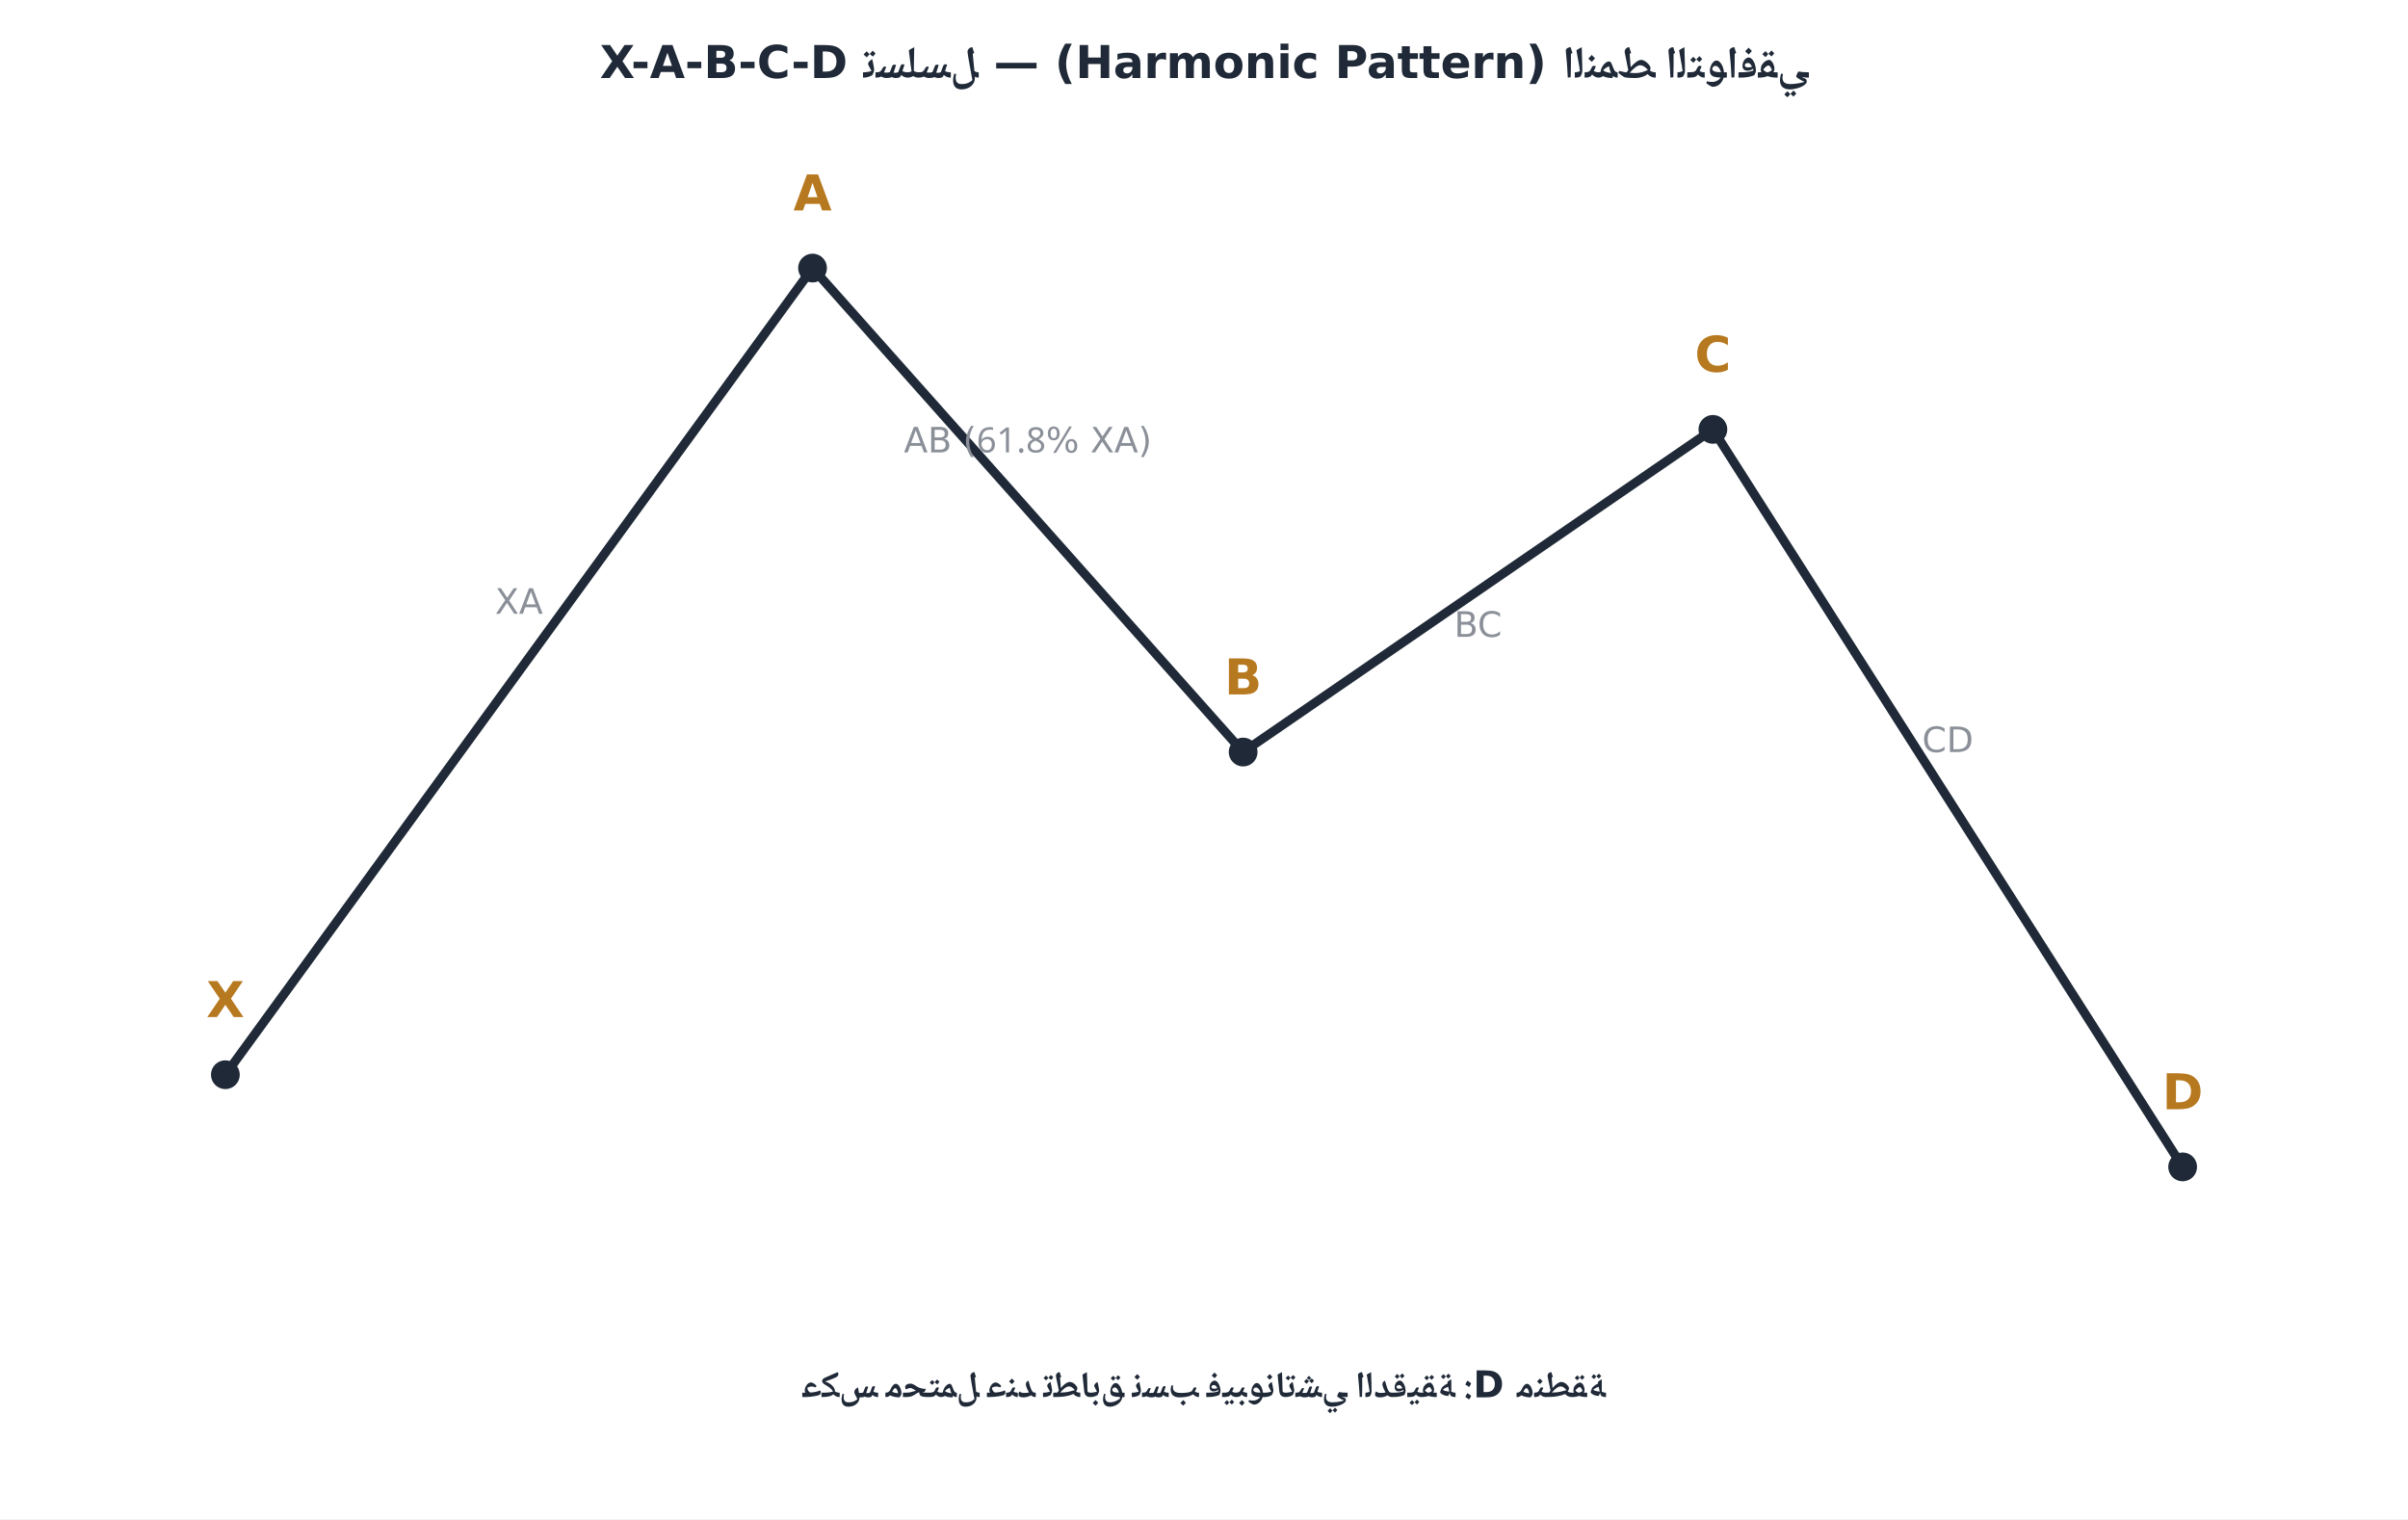
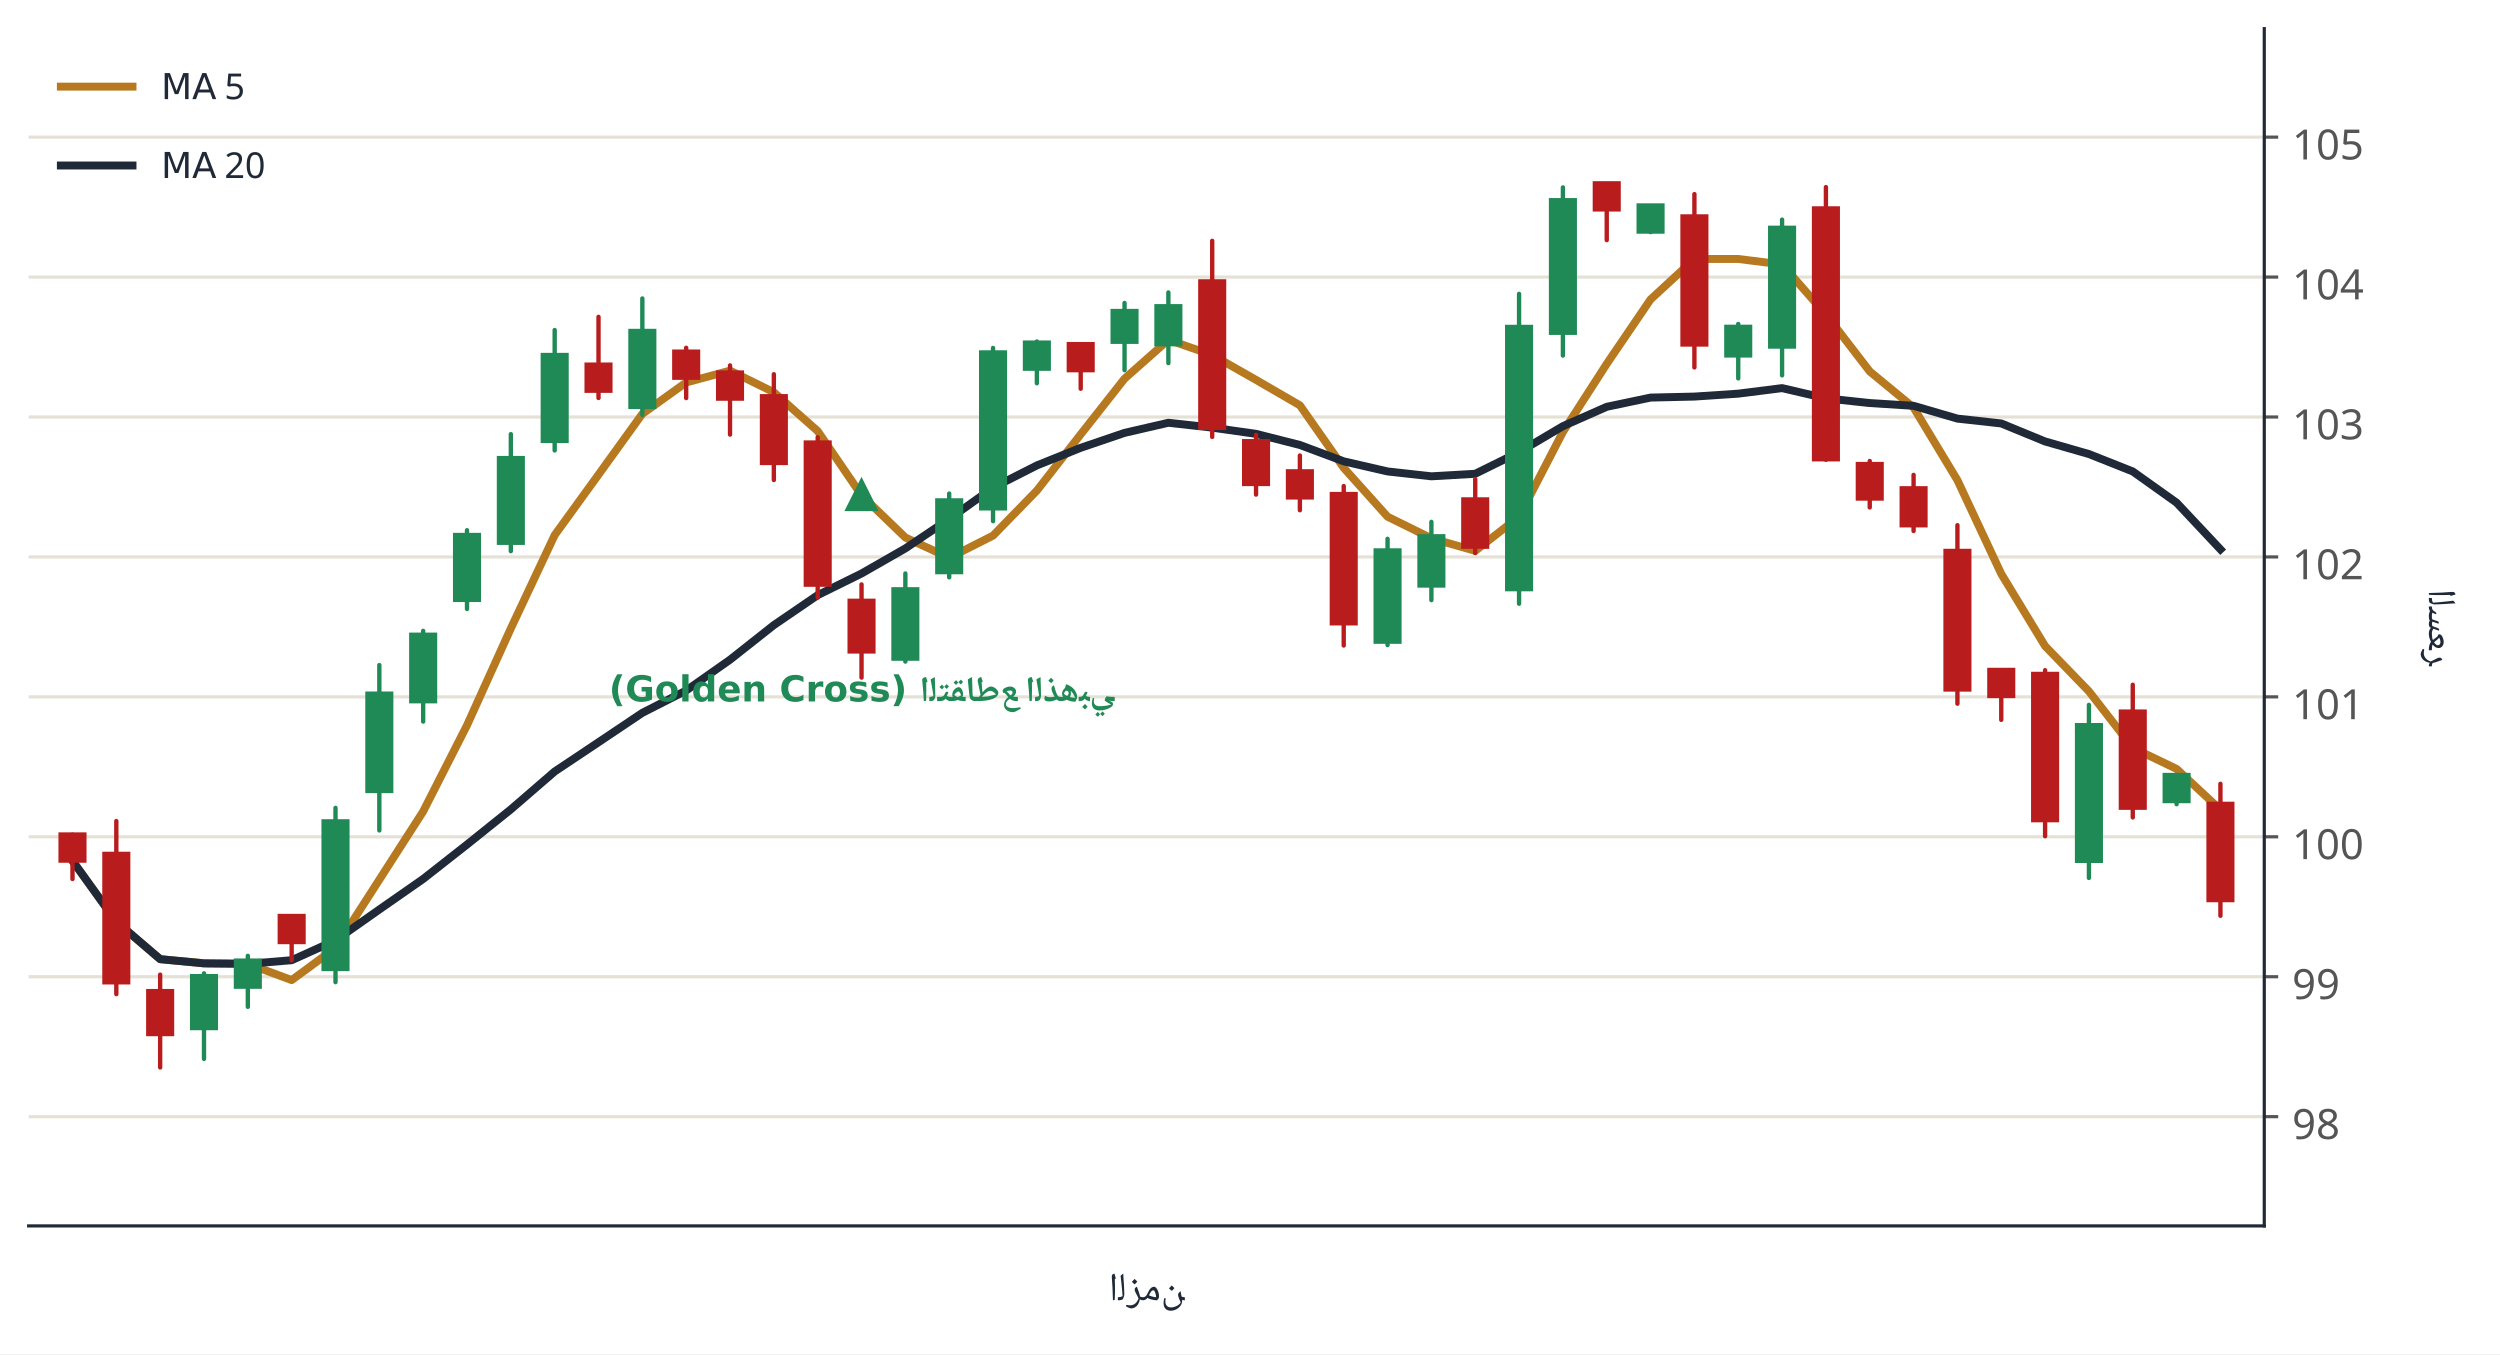
- <svg xmlns="http://www.w3.org/2000/svg" xmlns:xlink="http://www.w3.org/1999/xlink" width="585.15pt" height="369.15pt" viewBox="0 0 585.15 369.15" version="1.1">
+ <svg xmlns="http://www.w3.org/2000/svg" xmlns:xlink="http://www.w3.org/1999/xlink" width="628.35pt" height="340.35pt" viewBox="0 0 628.35 340.35" version="1.1">
  <defs>
    <style type="text/css">*{stroke-linejoin: round; stroke-linecap: butt}</style>
  </defs>
  <g id="figure_1">
    <g id="patch_1">
-       <path d="M 0 369.15  L 585.15 369.15  L 585.15 0  L 0 0  z " style="fill: #ffffff" />
+       <path d="M 0 340.35  L 628.35 340.35  L 628.35 0  L 0 0  z " style="fill: #ffffff" />
    </g>
    <g id="axes_1">
      <g id="patch_2">
-         <path d="M 7.2 361.95  L 577.95 361.95  L 577.95 25.933  L 7.2 25.933  z " style="fill: #ffffff" />
-       </g>
-       <g id="matplotlib.axis_1" />
-       <g id="matplotlib.axis_2" />
-       <g id="line2d_1">
-         <path d="M 54.763 261.145  L 197.45 65.135  L 302.087 182.741  L 416.238 104.337  L 530.388 283.546  " clip-path="url(#pdbd29be520)" style="fill: none; stroke: #1f2937; stroke-width: 2.2; stroke-linecap: square" />
+         <path d="M 7.2 308.12  L 569.101 308.12  L 569.101 7.2  L 7.2 7.2  z " style="fill: #ffffff" />
+       </g>
+       <g id="matplotlib.axis_1">
+         <g id="text_1">
+           <text style="font-size: 10px; font-family: 'Noto Naskh Arabic', 'DejaVu Sans'; text-anchor: middle; fill: #1f2937" x="288.151" y="326.81" transform="rotate(-0 288.1505 326.81)">​ﻦﻣﺰﻟﺍ</text>
+         </g>
+       </g>
+       <g id="matplotlib.axis_2">
+         <g id="ytick_1">
+           <g id="line2d_1">
+             <path d="M 7.2 280.663  L 569.101 280.663  " clip-path="url(#pe70c24954d)" style="fill: none; stroke: #e6e1d6; stroke-width: 0.8; stroke-linecap: square" />
+           </g>
+           <g id="line2d_2">
+             <defs>
+               <path id="m3ee9e5694a" d="M 0 0  L 3.5 0  " style="stroke: #555555; stroke-width: 0.8" />
+             </defs>
+             <g>
+               <use xlink:href="#m3ee9e5694a" x="569.101" y="280.663" style="fill: #555555; stroke: #555555; stroke-width: 0.8" />
+             </g>
+           </g>
+           <g id="text_2">
+             <text style="font-size: 10.5px; font-family: 'Noto Naskh Arabic', 'DejaVu Sans'; text-anchor: start; fill: #555555" x="576.101" y="286.275" transform="rotate(-0 576.101 286.2749)">98</text>
+           </g>
+         </g>
+         <g id="ytick_2">
+           <g id="line2d_3">
+             <path d="M 7.2 245.492  L 569.101 245.492  " clip-path="url(#pe70c24954d)" style="fill: none; stroke: #e6e1d6; stroke-width: 0.8; stroke-linecap: square" />
+           </g>
+           <g id="line2d_4">
+             <g>
+               <use xlink:href="#m3ee9e5694a" x="569.101" y="245.492" style="fill: #555555; stroke: #555555; stroke-width: 0.8" />
+             </g>
+           </g>
+           <g id="text_3">
+             <text style="font-size: 10.5px; font-family: 'Noto Naskh Arabic', 'DejaVu Sans'; text-anchor: start; fill: #555555" x="576.101" y="251.104" transform="rotate(-0 576.101 251.1042)">99</text>
+           </g>
+         </g>
+         <g id="ytick_3">
+           <g id="line2d_5">
+             <path d="M 7.2 210.321  L 569.101 210.321  " clip-path="url(#pe70c24954d)" style="fill: none; stroke: #e6e1d6; stroke-width: 0.8; stroke-linecap: square" />
+           </g>
+           <g id="line2d_6">
+             <g>
+               <use xlink:href="#m3ee9e5694a" x="569.101" y="210.321" style="fill: #555555; stroke: #555555; stroke-width: 0.8" />
+             </g>
+           </g>
+           <g id="text_4">
+             <text style="font-size: 10.5px; font-family: 'Noto Naskh Arabic', 'DejaVu Sans'; text-anchor: start; fill: #555555" x="576.101" y="215.934" transform="rotate(-0 576.101 215.9335)">100</text>
+           </g>
+         </g>
+         <g id="ytick_4">
+           <g id="line2d_7">
+             <path d="M 7.2 175.151  L 569.101 175.151  " clip-path="url(#pe70c24954d)" style="fill: none; stroke: #e6e1d6; stroke-width: 0.8; stroke-linecap: square" />
+           </g>
+           <g id="line2d_8">
+             <g>
+               <use xlink:href="#m3ee9e5694a" x="569.101" y="175.151" style="fill: #555555; stroke: #555555; stroke-width: 0.8" />
+             </g>
+           </g>
+           <g id="text_5">
+             <text style="font-size: 10.5px; font-family: 'Noto Naskh Arabic', 'DejaVu Sans'; text-anchor: start; fill: #555555" x="576.101" y="180.763" transform="rotate(-0 576.101 180.7628)">101</text>
+           </g>
+         </g>
+         <g id="ytick_5">
+           <g id="line2d_9">
+             <path d="M 7.2 139.98  L 569.101 139.98  " clip-path="url(#pe70c24954d)" style="fill: none; stroke: #e6e1d6; stroke-width: 0.8; stroke-linecap: square" />
+           </g>
+           <g id="line2d_10">
+             <g>
+               <use xlink:href="#m3ee9e5694a" x="569.101" y="139.98" style="fill: #555555; stroke: #555555; stroke-width: 0.8" />
+             </g>
+           </g>
+           <g id="text_6">
+             <text style="font-size: 10.5px; font-family: 'Noto Naskh Arabic', 'DejaVu Sans'; text-anchor: start; fill: #555555" x="576.101" y="145.592" transform="rotate(-0 576.101 145.5921)">102</text>
+           </g>
+         </g>
+         <g id="ytick_6">
+           <g id="line2d_11">
+             <path d="M 7.2 104.809  L 569.101 104.809  " clip-path="url(#pe70c24954d)" style="fill: none; stroke: #e6e1d6; stroke-width: 0.8; stroke-linecap: square" />
+           </g>
+           <g id="line2d_12">
+             <g>
+               <use xlink:href="#m3ee9e5694a" x="569.101" y="104.809" style="fill: #555555; stroke: #555555; stroke-width: 0.8" />
+             </g>
+           </g>
+           <g id="text_7">
+             <text style="font-size: 10.5px; font-family: 'Noto Naskh Arabic', 'DejaVu Sans'; text-anchor: start; fill: #555555" x="576.101" y="110.421" transform="rotate(-0 576.101 110.4214)">103</text>
+           </g>
+         </g>
+         <g id="ytick_7">
+           <g id="line2d_13">
+             <path d="M 7.2 69.638  L 569.101 69.638  " clip-path="url(#pe70c24954d)" style="fill: none; stroke: #e6e1d6; stroke-width: 0.8; stroke-linecap: square" />
+           </g>
+           <g id="line2d_14">
+             <g>
+               <use xlink:href="#m3ee9e5694a" x="569.101" y="69.638" style="fill: #555555; stroke: #555555; stroke-width: 0.8" />
+             </g>
+           </g>
+           <g id="text_8">
+             <text style="font-size: 10.5px; font-family: 'Noto Naskh Arabic', 'DejaVu Sans'; text-anchor: start; fill: #555555" x="576.101" y="75.251" transform="rotate(-0 576.101 75.25069)">104</text>
+           </g>
+         </g>
+         <g id="ytick_8">
+           <g id="line2d_15">
+             <path d="M 7.2 34.468  L 569.101 34.468  " clip-path="url(#pe70c24954d)" style="fill: none; stroke: #e6e1d6; stroke-width: 0.8; stroke-linecap: square" />
+           </g>
+           <g id="line2d_16">
+             <g>
+               <use xlink:href="#m3ee9e5694a" x="569.101" y="34.468" style="fill: #555555; stroke: #555555; stroke-width: 0.8" />
+             </g>
+           </g>
+           <g id="text_9">
+             <text style="font-size: 10.5px; font-family: 'Noto Naskh Arabic', 'DejaVu Sans'; text-anchor: start; fill: #555555" x="576.101" y="40.08" transform="rotate(-0 576.101 40.07999)">105</text>
+           </g>
+         </g>
+         <g id="text_10">
+           <text style="font-size: 10px; font-family: 'Noto Naskh Arabic', 'DejaVu Sans'; text-anchor: middle; fill: #1f2937" x="610.46" y="157.66" transform="rotate(-270 610.46 157.66)">​ﺮﻌﺴﻟﺍ</text>
+         </g>
+       </g>
+       <g id="line2d_17">
+         <path d="M 18.218 216.342  L 29.235 231.64  L 40.253 241.074  L 51.271 242.131  L 62.288 242.244  L 73.306 246.339  L 84.324 238.231  L 95.341 221.102  L 106.359 203.94  L 117.377 182.286  L 128.394 157.94  L 139.412 134.497  L 150.43 119.287  L 161.447 104.016  L 172.465 96.127  L 183.483 93.155  L 194.5 98.599  L 205.518 108.349  L 216.536 124.476  L 227.553 135.096  L 238.571 140.195  L 249.589 134.622  L 260.606 123.305  L 271.624 109.168  L 282.642 95.178  L 293.659 85.418  L 304.677 89.227  L 315.695 95.481  L 326.712 101.876  L 337.73 117.592  L 348.748 129.867  L 359.765 135.3  L 370.783 138.453  L 381.801 129.866  L 392.818 108.58  L 403.836 91.454  L 414.854 75.256  L 425.871 65.093  L 436.889 65.088  L 447.907 66.475  L 458.924 79.036  L 469.942 93.353  L 480.96 102.441  L 491.977 120.688  L 502.995 144.24  L 514.013 162.381  L 525.03 173.756  L 536.048 187.953  L 547.066 193.261  L 558.083 203.522  " clip-path="url(#pe70c24954d)" style="fill: none; stroke: #b7791f; stroke-width: 2; stroke-linecap: square" />
+       </g>
+       <g id="line2d_18">
+         <path d="M 18.218 216.342  L 29.235 231.64  L 40.253 241.074  L 51.271 242.131  L 62.288 242.244  L 73.306 241.339  L 84.324 236.348  L 95.341 228.592  L 106.359 220.914  L 117.377 212.265  L 128.394 203.431  L 139.412 193.91  L 150.43 186.551  L 161.447 179.165  L 172.465 173.552  L 183.483 165.811  L 194.5 157.109  L 205.518 149.579  L 216.536 144.144  L 227.553 137.836  L 238.571 130.43  L 249.589 122.573  L 260.606 116.98  L 271.624 112.553  L 282.642 108.8  L 293.659 106.256  L 304.677 107.483  L 315.695 109.045  L 326.712 111.84  L 337.73 115.955  L 348.748 118.493  L 359.765 119.716  L 370.783 119.08  L 381.801 113.637  L 392.818 107.117  L 403.836 102.246  L 414.854 99.928  L 425.871 99.676  L 436.889 98.943  L 447.907 97.549  L 458.924 100.119  L 469.942 101.303  L 480.96 101.996  L 491.977 105.214  L 502.995 106.432  L 514.013 110.957  L 525.03 114.122  L 536.048 118.495  L 547.066 126.346  L 558.083 138.079  " clip-path="url(#pe70c24954d)" style="fill: none; stroke: #1f2937; stroke-width: 2; stroke-linecap: square" />
+       </g>
+       <g id="patch_3">
+         <path d="M 569.101 308.12  L 569.101 7.2  " style="fill: none; stroke: #1f2937; stroke-width: 0.8; stroke-linejoin: miter; stroke-linecap: square" />
+       </g>
+       <g id="patch_4">
+         <path d="M 7.2 308.12  L 569.101 308.12  " style="fill: none; stroke: #1f2937; stroke-width: 0.8; stroke-linejoin: miter; stroke-linecap: square" />
+       </g>
+       <g id="line2d_19">
+         <path d="M 18.218 220.93  L 18.218 209.782  " clip-path="url(#pe70c24954d)" style="fill: none; stroke: #b91c1c; stroke-width: 1.1; stroke-linecap: round" />
+       </g>
+       <g id="line2d_20">
+         <path d="M 29.235 249.863  L 29.235 206.369  " clip-path="url(#pe70c24954d)" style="fill: none; stroke: #b91c1c; stroke-width: 1.1; stroke-linecap: round" />
+       </g>
+       <g id="line2d_21">
+         <path d="M 40.253 268.292  L 40.253 244.963  " clip-path="url(#pe70c24954d)" style="fill: none; stroke: #b91c1c; stroke-width: 1.1; stroke-linecap: round" />
+       </g>
+       <g id="line2d_22">
+         <path d="M 51.271 266.144  L 51.271 244.642  " clip-path="url(#pe70c24954d)" style="fill: none; stroke: #1f8a56; stroke-width: 1.1; stroke-linecap: round" />
+       </g>
+       <g id="line2d_23">
+         <path d="M 62.288 253.058  L 62.288 240.236  " clip-path="url(#pe70c24954d)" style="fill: none; stroke: #1f8a56; stroke-width: 1.1; stroke-linecap: round" />
+       </g>
+       <g id="line2d_24">
+         <path d="M 73.306 241.376  L 73.306 234.654  " clip-path="url(#pe70c24954d)" style="fill: none; stroke: #b91c1c; stroke-width: 1.1; stroke-linecap: round" />
+       </g>
+       <g id="line2d_25">
+         <path d="M 84.324 246.853  L 84.324 203.055  " clip-path="url(#pe70c24954d)" style="fill: none; stroke: #1f8a56; stroke-width: 1.1; stroke-linecap: round" />
+       </g>
+       <g id="line2d_26">
+         <path d="M 95.341 208.722  L 95.341 167.162  " clip-path="url(#pe70c24954d)" style="fill: none; stroke: #1f8a56; stroke-width: 1.1; stroke-linecap: round" />
+       </g>
+       <g id="line2d_27">
+         <path d="M 106.359 181.358  L 106.359 158.56  " clip-path="url(#pe70c24954d)" style="fill: none; stroke: #1f8a56; stroke-width: 1.1; stroke-linecap: round" />
+       </g>
+       <g id="line2d_28">
+         <path d="M 117.377 153.05  L 117.377 133.264  " clip-path="url(#pe70c24954d)" style="fill: none; stroke: #1f8a56; stroke-width: 1.1; stroke-linecap: round" />
+       </g>
+       <g id="line2d_29">
+         <path d="M 128.394 138.526  L 128.394 109.121  " clip-path="url(#pe70c24954d)" style="fill: none; stroke: #1f8a56; stroke-width: 1.1; stroke-linecap: round" />
+       </g>
+       <g id="line2d_30">
+         <path d="M 139.412 113.209  L 139.412 82.947  " clip-path="url(#pe70c24954d)" style="fill: none; stroke: #1f8a56; stroke-width: 1.1; stroke-linecap: round" />
+       </g>
+       <g id="line2d_31">
+         <path d="M 150.43 100.03  L 150.43 79.642  " clip-path="url(#pe70c24954d)" style="fill: none; stroke: #b91c1c; stroke-width: 1.1; stroke-linecap: round" />
+       </g>
+       <g id="line2d_32">
+         <path d="M 161.447 104.336  L 161.447 75.016  " clip-path="url(#pe70c24954d)" style="fill: none; stroke: #1f8a56; stroke-width: 1.1; stroke-linecap: round" />
+       </g>
+       <g id="line2d_33">
+         <path d="M 172.465 100.054  L 172.465 87.411  " clip-path="url(#pe70c24954d)" style="fill: none; stroke: #b91c1c; stroke-width: 1.1; stroke-linecap: round" />
+       </g>
+       <g id="line2d_34">
+         <path d="M 183.483 109.229  L 183.483 91.841  " clip-path="url(#pe70c24954d)" style="fill: none; stroke: #b91c1c; stroke-width: 1.1; stroke-linecap: round" />
+       </g>
+       <g id="line2d_35">
+         <path d="M 194.5 120.648  L 194.5 94.06  " clip-path="url(#pe70c24954d)" style="fill: none; stroke: #b91c1c; stroke-width: 1.1; stroke-linecap: round" />
+       </g>
+       <g id="line2d_36">
+         <path d="M 205.518 150.207  L 205.518 109.914  " clip-path="url(#pe70c24954d)" style="fill: none; stroke: #b91c1c; stroke-width: 1.1; stroke-linecap: round" />
+       </g>
+       <g id="line2d_37">
+         <path d="M 216.536 170.305  L 216.536 146.892  " clip-path="url(#pe70c24954d)" style="fill: none; stroke: #b91c1c; stroke-width: 1.1; stroke-linecap: round" />
+       </g>
+       <g id="line2d_38">
+         <path d="M 227.553 166.275  L 227.553 144.14  " clip-path="url(#pe70c24954d)" style="fill: none; stroke: #1f8a56; stroke-width: 1.1; stroke-linecap: round" />
+       </g>
+       <g id="line2d_39">
+         <path d="M 238.571 145.113  L 238.571 124.052  " clip-path="url(#pe70c24954d)" style="fill: none; stroke: #1f8a56; stroke-width: 1.1; stroke-linecap: round" />
+       </g>
+       <g id="line2d_40">
+         <path d="M 249.589 130.991  L 249.589 87.451  " clip-path="url(#pe70c24954d)" style="fill: none; stroke: #1f8a56; stroke-width: 1.1; stroke-linecap: round" />
+       </g>
+       <g id="line2d_41">
+         <path d="M 260.606 96.326  L 260.606 85.83  " clip-path="url(#pe70c24954d)" style="fill: none; stroke: #1f8a56; stroke-width: 1.1; stroke-linecap: round" />
+       </g>
+       <g id="line2d_42">
+         <path d="M 271.624 97.705  L 271.624 87.575  " clip-path="url(#pe70c24954d)" style="fill: none; stroke: #b91c1c; stroke-width: 1.1; stroke-linecap: round" />
+       </g>
+       <g id="line2d_43">
+         <path d="M 282.642 93.037  L 282.642 76.147  " clip-path="url(#pe70c24954d)" style="fill: none; stroke: #1f8a56; stroke-width: 1.1; stroke-linecap: round" />
+       </g>
+       <g id="line2d_44">
+         <path d="M 293.659 91.267  L 293.659 73.504  " clip-path="url(#pe70c24954d)" style="fill: none; stroke: #1f8a56; stroke-width: 1.1; stroke-linecap: round" />
+       </g>
+       <g id="line2d_45">
+         <path d="M 304.677 109.819  L 304.677 60.534  " clip-path="url(#pe70c24954d)" style="fill: none; stroke: #b91c1c; stroke-width: 1.1; stroke-linecap: round" />
+       </g>
+       <g id="line2d_46">
+         <path d="M 315.695 124.31  L 315.695 109.294  " clip-path="url(#pe70c24954d)" style="fill: none; stroke: #b91c1c; stroke-width: 1.1; stroke-linecap: round" />
+       </g>
+       <g id="line2d_47">
+         <path d="M 326.712 128.242  L 326.712 114.487  " clip-path="url(#pe70c24954d)" style="fill: none; stroke: #b91c1c; stroke-width: 1.1; stroke-linecap: round" />
+       </g>
+       <g id="line2d_48">
+         <path d="M 337.73 162.246  L 337.73 122.158  " clip-path="url(#pe70c24954d)" style="fill: none; stroke: #b91c1c; stroke-width: 1.1; stroke-linecap: round" />
+       </g>
+       <g id="line2d_49">
+         <path d="M 348.748 162.128  L 348.748 135.428  " clip-path="url(#pe70c24954d)" style="fill: none; stroke: #1f8a56; stroke-width: 1.1; stroke-linecap: round" />
+       </g>
+       <g id="line2d_50">
+         <path d="M 359.765 150.832  L 359.765 131.164  " clip-path="url(#pe70c24954d)" style="fill: none; stroke: #1f8a56; stroke-width: 1.1; stroke-linecap: round" />
+       </g>
+       <g id="line2d_51">
+         <path d="M 370.783 138.997  L 370.783 120.394  " clip-path="url(#pe70c24954d)" style="fill: none; stroke: #b91c1c; stroke-width: 1.1; stroke-linecap: round" />
+       </g>
+       <g id="line2d_52">
+         <path d="M 381.801 151.741  L 381.801 73.86  " clip-path="url(#pe70c24954d)" style="fill: none; stroke: #1f8a56; stroke-width: 1.1; stroke-linecap: round" />
+       </g>
+       <g id="line2d_53">
+         <path d="M 392.818 89.367  L 392.818 47.107  " clip-path="url(#pe70c24954d)" style="fill: none; stroke: #1f8a56; stroke-width: 1.1; stroke-linecap: round" />
+       </g>
+       <g id="line2d_54">
+         <path d="M 403.836 60.35  L 403.836 50.233  " clip-path="url(#pe70c24954d)" style="fill: none; stroke: #b91c1c; stroke-width: 1.1; stroke-linecap: round" />
+       </g>
+       <g id="line2d_55">
+         <path d="M 414.854 58.336  L 414.854 51.939  " clip-path="url(#pe70c24954d)" style="fill: none; stroke: #1f8a56; stroke-width: 1.1; stroke-linecap: round" />
+       </g>
+       <g id="line2d_56">
+         <path d="M 425.871 92.353  L 425.871 48.788  " clip-path="url(#pe70c24954d)" style="fill: none; stroke: #b91c1c; stroke-width: 1.1; stroke-linecap: round" />
+       </g>
+       <g id="line2d_57">
+         <path d="M 436.889 95.107  L 436.889 81.418  " clip-path="url(#pe70c24954d)" style="fill: none; stroke: #1f8a56; stroke-width: 1.1; stroke-linecap: round" />
+       </g>
+       <g id="line2d_58">
+         <path d="M 447.907 94.345  L 447.907 55.201  " clip-path="url(#pe70c24954d)" style="fill: none; stroke: #1f8a56; stroke-width: 1.1; stroke-linecap: round" />
+       </g>
+       <g id="line2d_59">
+         <path d="M 458.924 115.562  L 458.924 47.028  " clip-path="url(#pe70c24954d)" style="fill: none; stroke: #b91c1c; stroke-width: 1.1; stroke-linecap: round" />
+       </g>
+       <g id="line2d_60">
+         <path d="M 469.942 127.542  L 469.942 115.867  " clip-path="url(#pe70c24954d)" style="fill: none; stroke: #b91c1c; stroke-width: 1.1; stroke-linecap: round" />
+       </g>
+       <g id="line2d_61">
+         <path d="M 480.96 133.459  L 480.96 119.357  " clip-path="url(#pe70c24954d)" style="fill: none; stroke: #b91c1c; stroke-width: 1.1; stroke-linecap: round" />
+       </g>
+       <g id="line2d_62">
+         <path d="M 491.977 176.862  L 491.977 132.002  " clip-path="url(#pe70c24954d)" style="fill: none; stroke: #b91c1c; stroke-width: 1.1; stroke-linecap: round" />
+       </g>
+       <g id="line2d_63">
+         <path d="M 502.995 180.925  L 502.995 169.243  " clip-path="url(#pe70c24954d)" style="fill: none; stroke: #b91c1c; stroke-width: 1.1; stroke-linecap: round" />
+       </g>
+       <g id="line2d_64">
+         <path d="M 514.013 210.175  L 514.013 168.451  " clip-path="url(#pe70c24954d)" style="fill: none; stroke: #b91c1c; stroke-width: 1.1; stroke-linecap: round" />
+       </g>
+       <g id="line2d_65">
+         <path d="M 525.03 220.66  L 525.03 177.163  " clip-path="url(#pe70c24954d)" style="fill: none; stroke: #1f8a56; stroke-width: 1.1; stroke-linecap: round" />
+       </g>
+       <g id="line2d_66">
+         <path d="M 536.048 205.449  L 536.048 172.109  " clip-path="url(#pe70c24954d)" style="fill: none; stroke: #b91c1c; stroke-width: 1.1; stroke-linecap: round" />
+       </g>
+       <g id="line2d_67">
+         <path d="M 547.066 202.122  L 547.066 198.383  " clip-path="url(#pe70c24954d)" style="fill: none; stroke: #1f8a56; stroke-width: 1.1; stroke-linecap: round" />
+       </g>
+       <g id="line2d_68">
+         <path d="M 558.083 230.172  L 558.083 197  " clip-path="url(#pe70c24954d)" style="fill: none; stroke: #b91c1c; stroke-width: 1.1; stroke-linecap: round" />
+       </g>
+       <g id="text_11">
+         <text style="font-weight: 700; font-size: 9px; font-family: 'Noto Naskh Arabic', 'DejaVu Sans'; text-anchor: middle; fill: #1f8a56" x="216.536" y="176.302" transform="rotate(-0 216.5357 176.3016)">​(Golden Cross) ﻲﺒﻫﺬﻟﺍ ﻊﻃﺎﻘﺘﻟﺍ</text>
+       </g>
+       <g id="patch_5">
+         <path d="M 15.188 216.342  L 21.248 216.342  L 21.248 209.704  L 15.188 209.704  z " clip-path="url(#pe70c24954d)" style="fill: #b91c1c; stroke: #b91c1c; stroke-linejoin: miter" />
+       </g>
+       <g id="patch_6">
+         <path d="M 26.205 246.939  L 32.265 246.939  L 32.265 214.57  L 26.205 214.57  z " clip-path="url(#pe70c24954d)" style="fill: #b91c1c; stroke: #b91c1c; stroke-linejoin: miter" />
+       </g>
+       <g id="patch_7">
+         <path d="M 37.223 259.943  L 43.283 259.943  L 43.283 249.064  L 37.223 249.064  z " clip-path="url(#pe70c24954d)" style="fill: #b91c1c; stroke: #b91c1c; stroke-linejoin: miter" />
+       </g>
+       <g id="patch_8">
+         <path d="M 48.241 258.436  L 54.301 258.436  L 54.301 245.299  L 48.241 245.299  z " clip-path="url(#pe70c24954d)" style="fill: #1f8a56; stroke: #1f8a56; stroke-linejoin: miter" />
+       </g>
+       <g id="patch_9">
+         <path d="M 59.258 248.036  L 65.318 248.036  L 65.318 241.398  L 59.258 241.398  z " clip-path="url(#pe70c24954d)" style="fill: #1f8a56; stroke: #1f8a56; stroke-linejoin: miter" />
+       </g>
+       <g id="patch_10">
+         <path d="M 70.276 236.818  L 76.336 236.818  L 76.336 230.18  L 70.276 230.18  z " clip-path="url(#pe70c24954d)" style="fill: #b91c1c; stroke: #b91c1c; stroke-linejoin: miter" />
+       </g>
+       <g id="patch_11">
+         <path d="M 81.294 243.586  L 87.354 243.586  L 87.354 206.4  L 81.294 206.4  z " clip-path="url(#pe70c24954d)" style="fill: #1f8a56; stroke: #1f8a56; stroke-linejoin: miter" />
+       </g>
+       <g id="patch_12">
+         <path d="M 92.311 198.847  L 98.371 198.847  L 98.371 174.297  L 92.311 174.297  z " clip-path="url(#pe70c24954d)" style="fill: #1f8a56; stroke: #1f8a56; stroke-linejoin: miter" />
+       </g>
+       <g id="patch_13">
+         <path d="M 103.329 176.288  L 109.389 176.288  L 109.389 159.491  L 103.329 159.491  z " clip-path="url(#pe70c24954d)" style="fill: #1f8a56; stroke: #1f8a56; stroke-linejoin: miter" />
+       </g>
+       <g id="patch_14">
+         <path d="M 114.347 150.819  L 120.407 150.819  L 120.407 134.424  L 114.347 134.424  z " clip-path="url(#pe70c24954d)" style="fill: #1f8a56; stroke: #1f8a56; stroke-linejoin: miter" />
+       </g>
+       <g id="patch_15">
+         <path d="M 125.364 136.464  L 131.424 136.464  L 131.424 115.088  L 125.364 115.088  z " clip-path="url(#pe70c24954d)" style="fill: #1f8a56; stroke: #1f8a56; stroke-linejoin: miter" />
+       </g>
+       <g id="patch_16">
+         <path d="M 136.382 110.863  L 142.442 110.863  L 142.442 89.184  L 136.382 89.184  z " clip-path="url(#pe70c24954d)" style="fill: #1f8a56; stroke: #1f8a56; stroke-linejoin: miter" />
+       </g>
+       <g id="patch_17">
+         <path d="M 147.4 98.245  L 153.46 98.245  L 153.46 91.607  L 147.4 91.607  z " clip-path="url(#pe70c24954d)" style="fill: #b91c1c; stroke: #b91c1c; stroke-linejoin: miter" />
+       </g>
+       <g id="patch_18">
+         <path d="M 158.417 102.318  L 164.477 102.318  L 164.477 83.139  L 158.417 83.139  z " clip-path="url(#pe70c24954d)" style="fill: #1f8a56; stroke: #1f8a56; stroke-linejoin: miter" />
+       </g>
+       <g id="patch_19">
+         <path d="M 169.435 94.978  L 175.495 94.978  L 175.495 88.34  L 169.435 88.34  z " clip-path="url(#pe70c24954d)" style="fill: #b91c1c; stroke: #b91c1c; stroke-linejoin: miter" />
+       </g>
+       <g id="patch_20">
+         <path d="M 180.453 100.231  L 186.513 100.231  L 186.513 93.593  L 180.453 93.593  z " clip-path="url(#pe70c24954d)" style="fill: #b91c1c; stroke: #b91c1c; stroke-linejoin: miter" />
+       </g>
+       <g id="patch_21">
+         <path d="M 191.47 116.404  L 197.53 116.404  L 197.53 99.547  L 191.47 99.547  z " clip-path="url(#pe70c24954d)" style="fill: #b91c1c; stroke: #b91c1c; stroke-linejoin: miter" />
+       </g>
+       <g id="patch_22">
+         <path d="M 202.488 146.993  L 208.548 146.993  L 208.548 111.185  L 202.488 111.185  z " clip-path="url(#pe70c24954d)" style="fill: #b91c1c; stroke: #b91c1c; stroke-linejoin: miter" />
+       </g>
+       <g id="patch_23">
+         <path d="M 213.506 163.773  L 219.566 163.773  L 219.566 150.961  L 213.506 150.961  z " clip-path="url(#pe70c24954d)" style="fill: #b91c1c; stroke: #b91c1c; stroke-linejoin: miter" />
+       </g>
+       <g id="patch_24">
+         <path d="M 224.523 165.585  L 230.583 165.585  L 230.583 148.077  L 224.523 148.077  z " clip-path="url(#pe70c24954d)" style="fill: #1f8a56; stroke: #1f8a56; stroke-linejoin: miter" />
+       </g>
+       <g id="patch_25">
+         <path d="M 235.541 143.842  L 241.601 143.842  L 241.601 125.729  L 235.541 125.729  z " clip-path="url(#pe70c24954d)" style="fill: #1f8a56; stroke: #1f8a56; stroke-linejoin: miter" />
+       </g>
+       <g id="patch_26">
+         <path d="M 246.559 127.815  L 252.619 127.815  L 252.619 88.538  L 246.559 88.538  z " clip-path="url(#pe70c24954d)" style="fill: #1f8a56; stroke: #1f8a56; stroke-linejoin: miter" />
+       </g>
+       <g id="patch_27">
+         <path d="M 257.576 92.707  L 263.636 92.707  L 263.636 86.069  L 257.576 86.069  z " clip-path="url(#pe70c24954d)" style="fill: #1f8a56; stroke: #1f8a56; stroke-linejoin: miter" />
+       </g>
+       <g id="patch_28">
+         <path d="M 268.594 93.086  L 274.654 93.086  L 274.654 86.448  L 268.594 86.448  z " clip-path="url(#pe70c24954d)" style="fill: #b91c1c; stroke: #b91c1c; stroke-linejoin: miter" />
+       </g>
+       <g id="patch_29">
+         <path d="M 279.612 85.944  L 285.672 85.944  L 285.672 78.128  L 279.612 78.128  z " clip-path="url(#pe70c24954d)" style="fill: #1f8a56; stroke: #1f8a56; stroke-linejoin: miter" />
+       </g>
+       <g id="patch_30">
+         <path d="M 290.629 86.55  L 296.689 86.55  L 296.689 76.929  L 290.629 76.929  z " clip-path="url(#pe70c24954d)" style="fill: #1f8a56; stroke: #1f8a56; stroke-linejoin: miter" />
+       </g>
+       <g id="patch_31">
+         <path d="M 301.647 107.582  L 307.707 107.582  L 307.707 70.682  L 301.647 70.682  z " clip-path="url(#pe70c24954d)" style="fill: #b91c1c; stroke: #b91c1c; stroke-linejoin: miter" />
+       </g>
+       <g id="patch_32">
+         <path d="M 312.665 121.68  L 318.725 121.68  L 318.725 110.849  L 312.665 110.849  z " clip-path="url(#pe70c24954d)" style="fill: #b91c1c; stroke: #b91c1c; stroke-linejoin: miter" />
+       </g>
+       <g id="patch_33">
+         <path d="M 323.682 125.063  L 329.742 125.063  L 329.742 118.425  L 323.682 118.425  z " clip-path="url(#pe70c24954d)" style="fill: #b91c1c; stroke: #b91c1c; stroke-linejoin: miter" />
+       </g>
+       <g id="patch_34">
+         <path d="M 334.7 156.705  L 340.76 156.705  L 340.76 124.131  L 334.7 124.131  z " clip-path="url(#pe70c24954d)" style="fill: #b91c1c; stroke: #b91c1c; stroke-linejoin: miter" />
+       </g>
+       <g id="patch_35">
+         <path d="M 345.718 161.321  L 351.778 161.321  L 351.778 138.303  L 345.718 138.303  z " clip-path="url(#pe70c24954d)" style="fill: #1f8a56; stroke: #1f8a56; stroke-linejoin: miter" />
+       </g>
+       <g id="patch_36">
+         <path d="M 356.735 147.205  L 362.795 147.205  L 362.795 134.749  L 356.735 134.749  z " clip-path="url(#pe70c24954d)" style="fill: #1f8a56; stroke: #1f8a56; stroke-linejoin: miter" />
+       </g>
+       <g id="patch_37">
+         <path d="M 367.753 137.444  L 373.813 137.444  L 373.813 125.484  L 367.753 125.484  z " clip-path="url(#pe70c24954d)" style="fill: #b91c1c; stroke: #b91c1c; stroke-linejoin: miter" />
+       </g>
+       <g id="patch_38">
+         <path d="M 378.771 148.122  L 384.831 148.122  L 384.831 82.128  L 378.771 82.128  z " clip-path="url(#pe70c24954d)" style="fill: #1f8a56; stroke: #1f8a56; stroke-linejoin: miter" />
+       </g>
+       <g id="patch_39">
+         <path d="M 389.788 83.682  L 395.848 83.682  L 395.848 50.277  L 389.788 50.277  z " clip-path="url(#pe70c24954d)" style="fill: #1f8a56; stroke: #1f8a56; stroke-linejoin: miter" />
+       </g>
+       <g id="patch_40">
+         <path d="M 400.806 52.674  L 406.866 52.674  L 406.866 46.036  L 400.806 46.036  z " clip-path="url(#pe70c24954d)" style="fill: #b91c1c; stroke: #b91c1c; stroke-linejoin: miter" />
+       </g>
+       <g id="patch_41">
+         <path d="M 411.824 58.242  L 417.884 58.242  L 417.884 51.604  L 411.824 51.604  z " clip-path="url(#pe70c24954d)" style="fill: #1f8a56; stroke: #1f8a56; stroke-linejoin: miter" />
+       </g>
+       <g id="patch_42">
+         <path d="M 422.841 86.627  L 428.901 86.627  L 428.901 54.356  L 422.841 54.356  z " clip-path="url(#pe70c24954d)" style="fill: #b91c1c; stroke: #b91c1c; stroke-linejoin: miter" />
+       </g>
+       <g id="patch_43">
+         <path d="M 433.859 89.378  L 439.919 89.378  L 439.919 82.103  L 433.859 82.103  z " clip-path="url(#pe70c24954d)" style="fill: #1f8a56; stroke: #1f8a56; stroke-linejoin: miter" />
+       </g>
+       <g id="patch_44">
+         <path d="M 444.877 87.144  L 450.937 87.144  L 450.937 57.211  L 444.877 57.211  z " clip-path="url(#pe70c24954d)" style="fill: #1f8a56; stroke: #1f8a56; stroke-linejoin: miter" />
+       </g>
+       <g id="patch_45">
+         <path d="M 455.894 115.479  L 461.954 115.479  L 461.954 52.344  L 455.894 52.344  z " clip-path="url(#pe70c24954d)" style="fill: #b91c1c; stroke: #b91c1c; stroke-linejoin: miter" />
+       </g>
+       <g id="patch_46">
+         <path d="M 466.912 125.345  L 472.972 125.345  L 472.972 116.589  L 466.912 116.589  z " clip-path="url(#pe70c24954d)" style="fill: #b91c1c; stroke: #b91c1c; stroke-linejoin: miter" />
+       </g>
+       <g id="patch_47">
+         <path d="M 477.93 132.066  L 483.99 132.066  L 483.99 122.69  L 477.93 122.69  z " clip-path="url(#pe70c24954d)" style="fill: #b91c1c; stroke: #b91c1c; stroke-linejoin: miter" />
+       </g>
+       <g id="patch_48">
+         <path d="M 488.947 173.337  L 495.007 173.337  L 495.007 138.428  L 488.947 138.428  z " clip-path="url(#pe70c24954d)" style="fill: #b91c1c; stroke: #b91c1c; stroke-linejoin: miter" />
+       </g>
+       <g id="patch_49">
+         <path d="M 499.965 174.973  L 506.025 174.973  L 506.025 168.335  L 499.965 168.335  z " clip-path="url(#pe70c24954d)" style="fill: #b91c1c; stroke: #b91c1c; stroke-linejoin: miter" />
+       </g>
+       <g id="patch_50">
+         <path d="M 510.983 206.182  L 517.043 206.182  L 517.043 169.341  L 510.983 169.341  z " clip-path="url(#pe70c24954d)" style="fill: #b91c1c; stroke: #b91c1c; stroke-linejoin: miter" />
+       </g>
+       <g id="patch_51">
+         <path d="M 522 216.41  L 528.06 216.41  L 528.06 182.222  L 522 182.222  z " clip-path="url(#pe70c24954d)" style="fill: #1f8a56; stroke: #1f8a56; stroke-linejoin: miter" />
+       </g>
+       <g id="patch_52">
+         <path d="M 533.018 203.049  L 539.078 203.049  L 539.078 178.81  L 533.018 178.81  z " clip-path="url(#pe70c24954d)" style="fill: #b91c1c; stroke: #b91c1c; stroke-linejoin: miter" />
+       </g>
+       <g id="patch_53">
+         <path d="M 544.036 201.382  L 550.096 201.382  L 550.096 194.744  L 544.036 194.744  z " clip-path="url(#pe70c24954d)" style="fill: #1f8a56; stroke: #1f8a56; stroke-linejoin: miter" />
+       </g>
+       <g id="patch_54">
+         <path d="M 555.053 226.274  L 561.113 226.274  L 561.113 201.996  L 555.053 201.996  z " clip-path="url(#pe70c24954d)" style="fill: #b91c1c; stroke: #b91c1c; stroke-linejoin: miter" />
+       </g>
+       <g id="legend_1">
+         <g id="line2d_69">
+           <path d="M 15.3 21.771  L 24.3 21.771  L 33.3 21.771  " style="fill: none; stroke: #b7791f; stroke-width: 2; stroke-linecap: square" />
+         </g>
+         <g id="text_12">
+           <text style="font-size: 9px; font-family: 'Noto Naskh Arabic', 'DejaVu Sans'; text-anchor: start; fill: #1f2937" x="40.5" y="24.921" transform="rotate(-0 40.5 24.921)">MA 5</text>
+         </g>
+         <g id="line2d_70">
+           <path d="M 15.3 41.598  L 24.3 41.598  L 33.3 41.598  " style="fill: none; stroke: #1f2937; stroke-width: 2; stroke-linecap: square" />
+         </g>
+         <g id="text_13">
+           <text style="font-size: 9px; font-family: 'Noto Naskh Arabic', 'DejaVu Sans'; text-anchor: start; fill: #1f2937" x="40.5" y="44.748" transform="rotate(-0 40.5 44.748)">MA 20</text>
+         </g>
+       </g>
+       <g id="line2d_71">
+         <path d="M 216.536 124.476  " clip-path="url(#pe70c24954d)" style="fill: none; stroke: #1f8a56; stroke-width: 1.5; stroke-linecap: square" />
        <defs>
-           <path id="m8d8c868de7" d="M 0 3  C 0.796 3 1.559 2.684 2.121 2.121  C 2.684 1.559 3 0.796 3 0  C 3 -0.796 2.684 -1.559 2.121 -2.121  C 1.559 -2.684 0.796 -3 0 -3  C -0.796 -3 -1.559 -2.684 -2.121 -2.121  C -2.684 -1.559 -3 -0.796 -3 0  C -3 0.796 -2.684 1.559 -2.121 2.121  C -1.559 2.684 -0.796 3 0 3  z " style="stroke: #1f2937" />
+           <path id="m42026325f6" d="M 0 -3.5  L -3.5 3.5  L 3.5 3.5  z " style="stroke: #1f8a56; stroke-linejoin: miter" />
        </defs>
-         <g clip-path="url(#pdbd29be520)">
-           <use xlink:href="#m8d8c868de7" x="54.763" y="261.145" style="fill: #1f2937; stroke: #1f2937" />
-           <use xlink:href="#m8d8c868de7" x="197.45" y="65.135" style="fill: #1f2937; stroke: #1f2937" />
-           <use xlink:href="#m8d8c868de7" x="302.087" y="182.741" style="fill: #1f2937; stroke: #1f2937" />
-           <use xlink:href="#m8d8c868de7" x="416.238" y="104.337" style="fill: #1f2937; stroke: #1f2937" />
-           <use xlink:href="#m8d8c868de7" x="530.388" y="283.546" style="fill: #1f2937; stroke: #1f2937" />
-         </g>
-       </g>
-       <g id="text_1">
-         <text style="font-weight: 700; font-size: 12px; font-family: 'Noto Naskh Arabic', 'DejaVu Sans'; text-anchor: middle; fill: #b7791f" x="54.763" y="247.144" transform="rotate(-0 54.7625 247.1442)">X</text>
-       </g>
-       <g id="text_2">
-         <text style="font-weight: 700; font-size: 12px; font-family: 'Noto Naskh Arabic', 'DejaVu Sans'; text-anchor: middle; fill: #b7791f" x="197.45" y="51.134" transform="rotate(-0 197.45 51.13428)">A</text>
-       </g>
-       <g id="text_3">
-         <text style="font-weight: 700; font-size: 12px; font-family: 'Noto Naskh Arabic', 'DejaVu Sans'; text-anchor: middle; fill: #b7791f" x="302.087" y="168.74" transform="rotate(-0 302.0875 168.7402)">B</text>
-       </g>
-       <g id="text_4">
-         <text style="font-weight: 700; font-size: 12px; font-family: 'Noto Naskh Arabic', 'DejaVu Sans'; text-anchor: middle; fill: #b7791f" x="416.238" y="90.336" transform="rotate(-0 416.2375 90.33626)">C</text>
-       </g>
-       <g id="text_5">
-         <text style="font-weight: 700; font-size: 12px; font-family: 'Noto Naskh Arabic', 'DejaVu Sans'; text-anchor: middle; fill: #b7791f" x="530.388" y="269.545" transform="rotate(-0 530.3875 269.5453)">D</text>
-       </g>
-       <g id="text_6">
-         <text style="font-size: 8.5px; font-family: 'Noto Naskh Arabic', 'DejaVu Sans'; text-anchor: middle; fill: #8a8f98" x="126.106" y="149.139" transform="rotate(-0 126.1063 149.1392)">XA</text>
-       </g>
-       <g id="text_7">
-         <text style="font-size: 8.5px; font-family: 'Noto Naskh Arabic', 'DejaVu Sans'; text-anchor: middle; fill: #8a8f98" x="249.769" y="109.937" transform="rotate(-0 249.7688 109.9373)">AB (61.8% XA)</text>
-       </g>
-       <g id="text_8">
-         <text style="font-size: 8.5px; font-family: 'Noto Naskh Arabic', 'DejaVu Sans'; text-anchor: middle; fill: #8a8f98" x="359.163" y="154.74" transform="rotate(-0 359.1625 154.7395)">BC</text>
-       </g>
-       <g id="text_9">
-         <text style="font-size: 8.5px; font-family: 'Noto Naskh Arabic', 'DejaVu Sans'; text-anchor: middle; fill: #8a8f98" x="473.312" y="182.741" transform="rotate(-0 473.3125 182.7409)">CD</text>
-       </g>
-       <g id="text_10">
-         <text style="font-weight: 700; font-size: 9px; font-family: 'Noto Naskh Arabic', 'DejaVu Sans'; text-anchor: middle; fill: #1f2937" x="292.575" y="339.549" transform="rotate(-0 292.575 339.5489)">​ﺔﻘﻴﻗﺪﻟﺍ ﻲﺸﺗﺎﻧﻮﺒﻴﻓ ﺐﺴﻧ ﻖﺑﺎﻄﺗ ﺪﻨﻋ ﻞﻤﺘﺤﻣ ﺲﻜﻋ :D ﺔﻘﻄﻨﻣ</text>
-       </g>
-       <g id="text_11">
-         <text style="font-weight: 700; font-size: 11px; font-family: 'Noto Naskh Arabic', 'DejaVu Sans'; text-anchor: middle; fill: #1f2937" x="292.575" y="18.959" transform="rotate(-0 292.575 18.959)">​X-A-B-C-D ﻞﺴﻠﺴﺗ — (Harmonic Pattern) ﻲﻘﻓﺍﻮﺘﻟﺍ ﻂﻤﻨﻟﺍ</text>
+         <g clip-path="url(#pe70c24954d)">
+           <use xlink:href="#m42026325f6" x="216.536" y="124.476" style="fill: #1f8a56; stroke: #1f8a56; stroke-linejoin: miter" />
+         </g>
      </g>
    </g>
  </g>
  <defs>
-     <clipPath id="pdbd29be520">
-       <rect x="7.2" y="25.933" width="570.75" height="336.017" />
+     <clipPath id="pe70c24954d">
+       <rect x="7.2" y="7.2" width="561.901" height="300.92" />
    </clipPath>
  </defs>
</svg>
